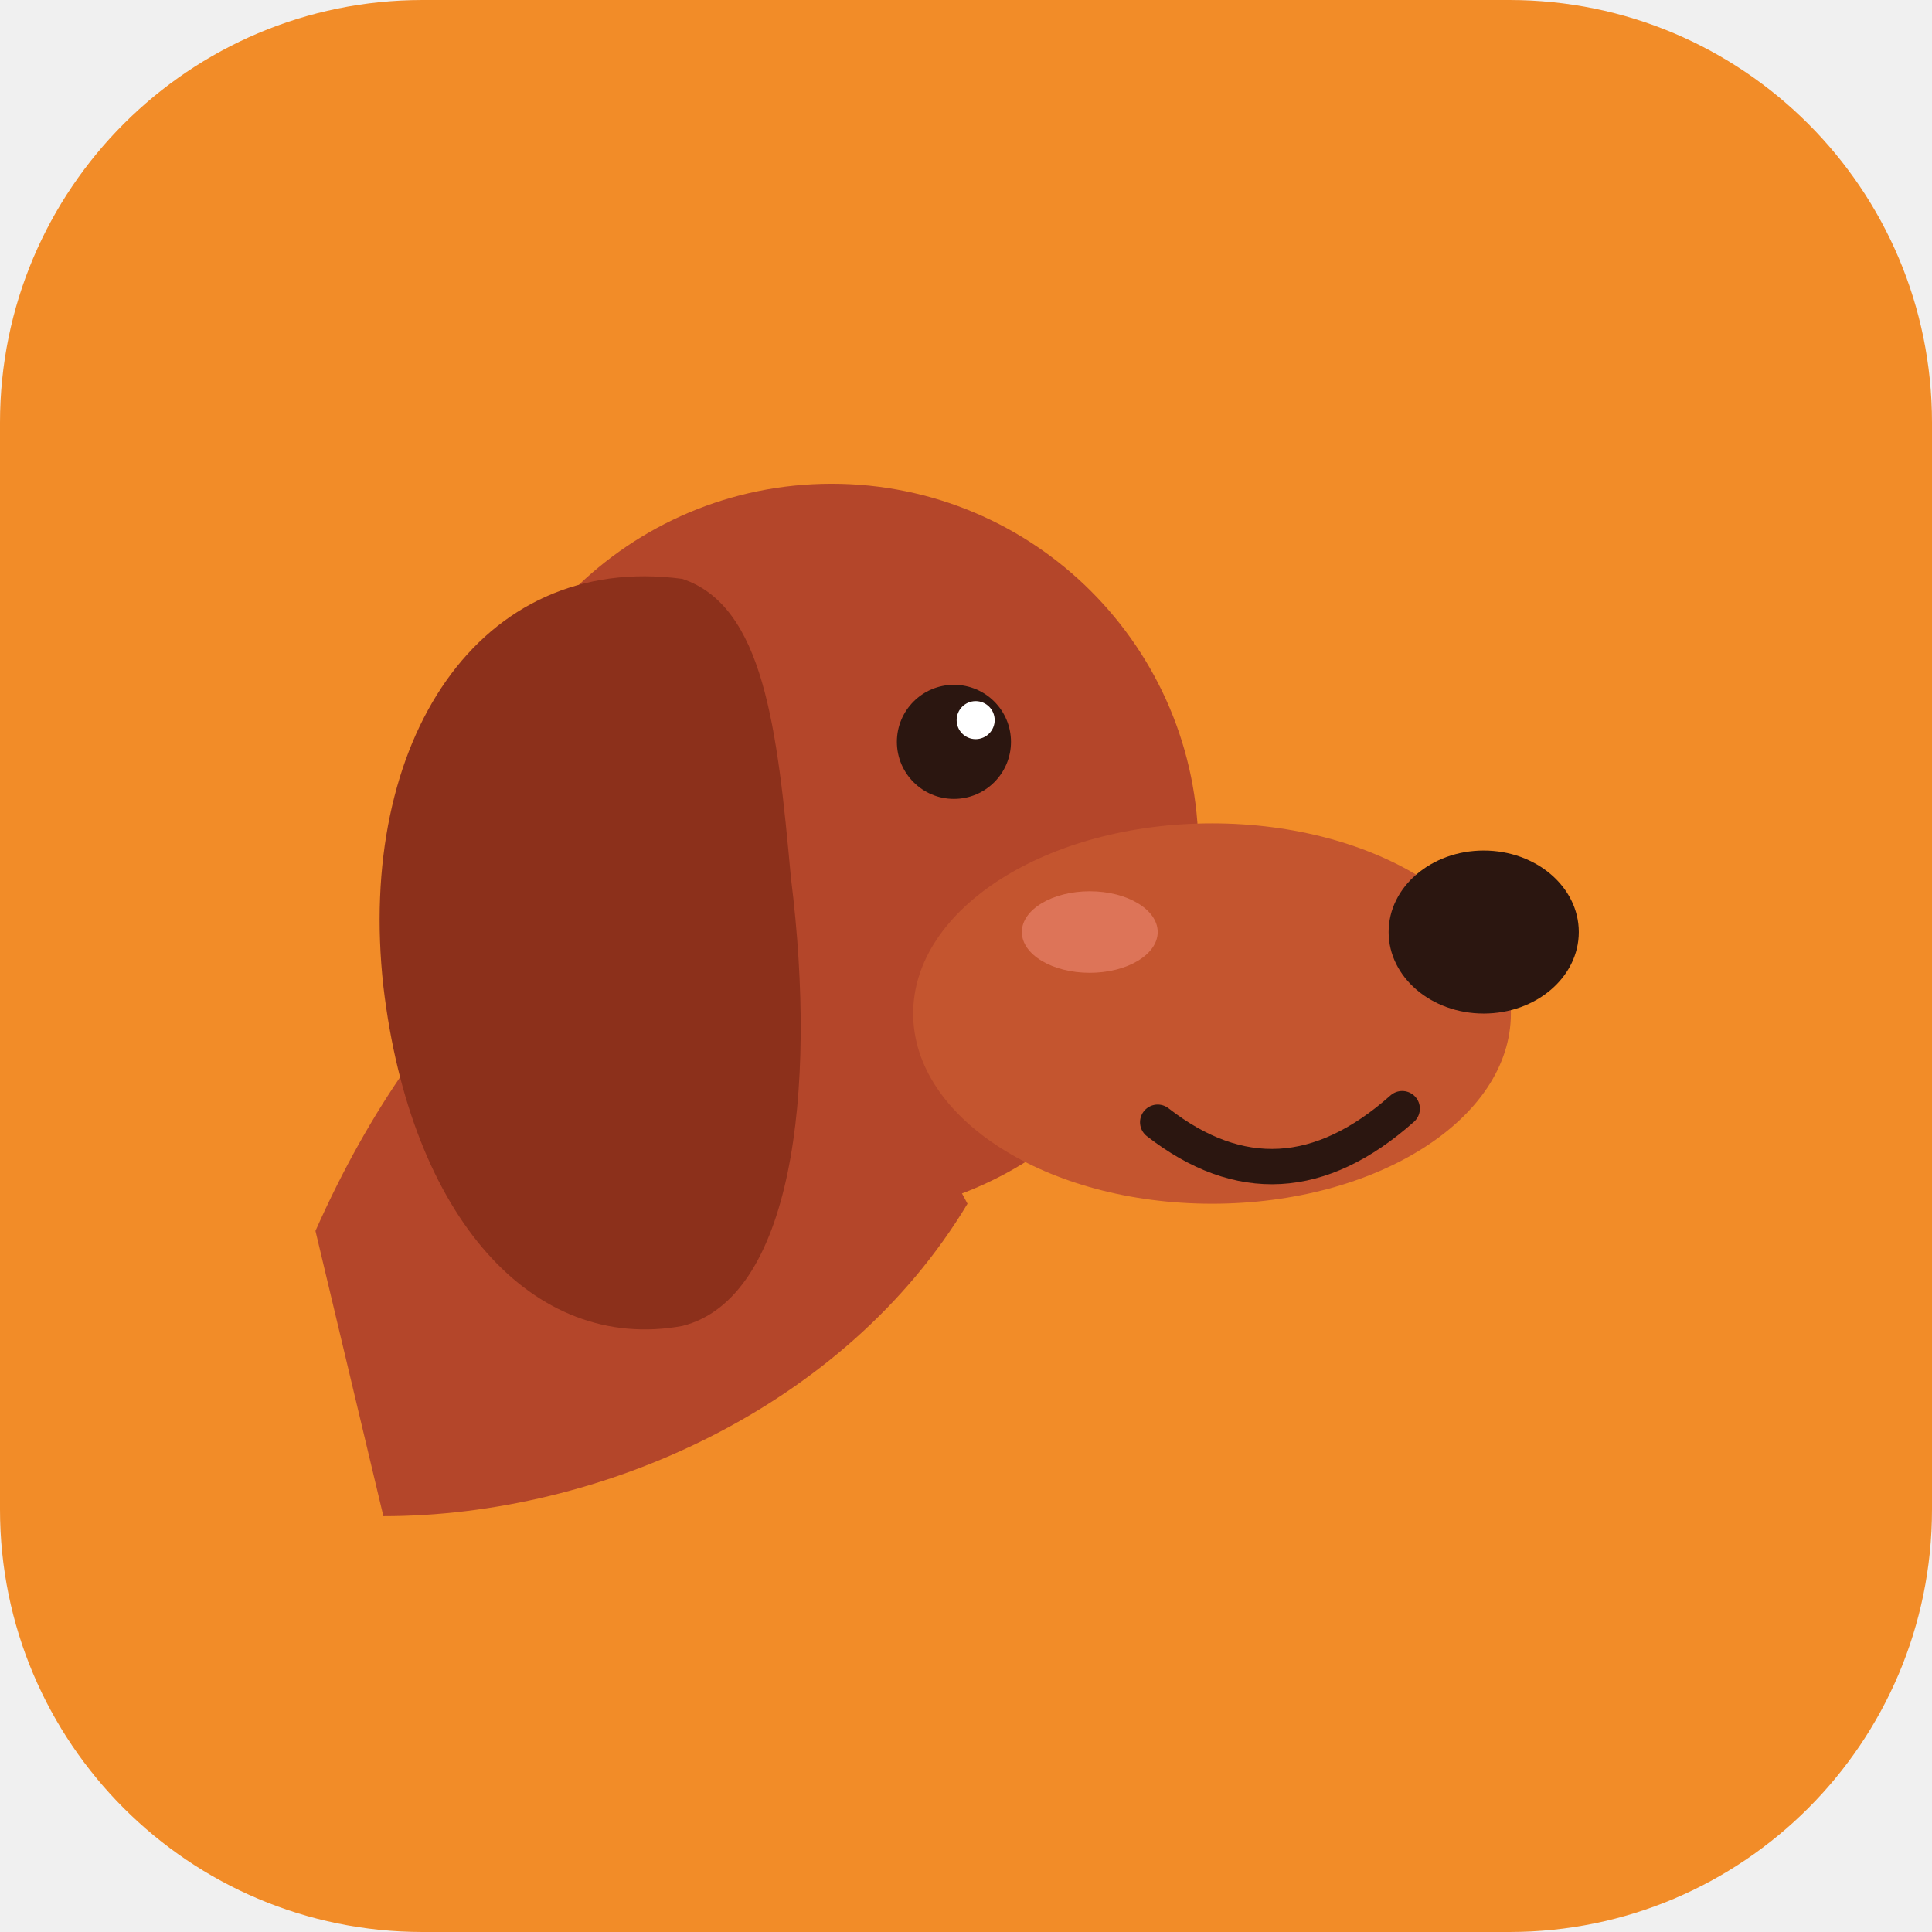
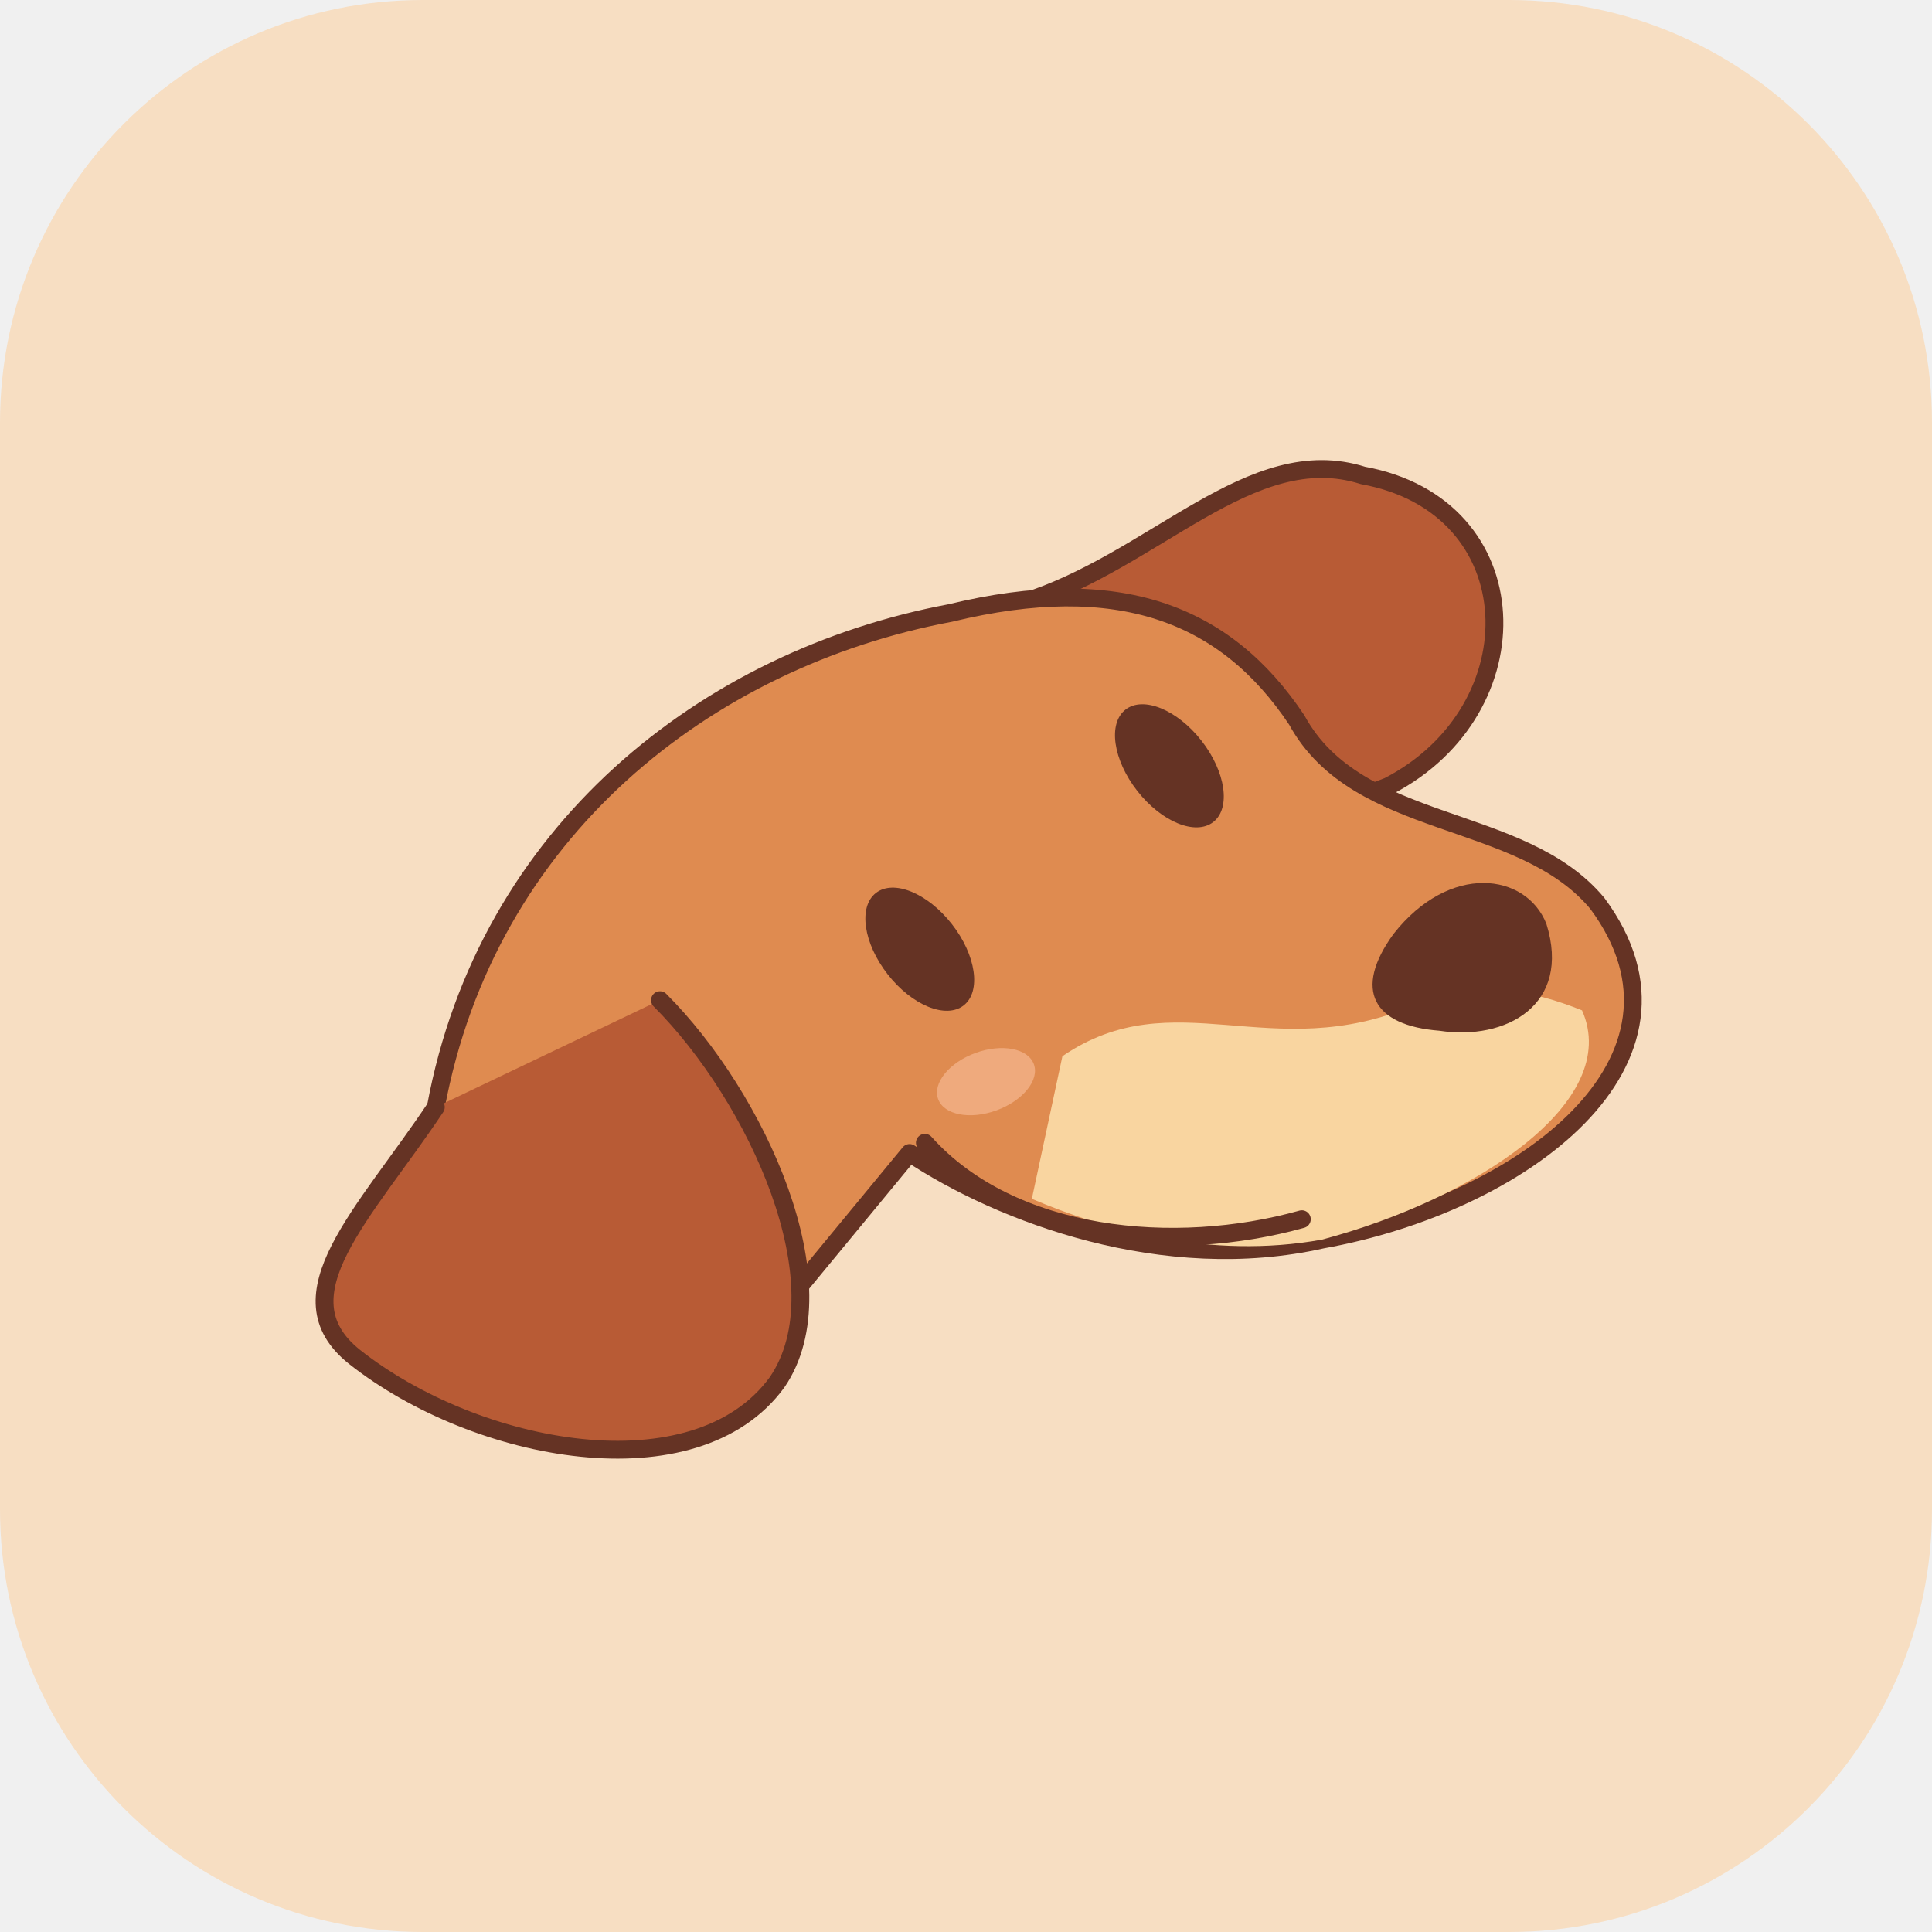
<svg xmlns="http://www.w3.org/2000/svg" viewBox="0 0 512 512">
-   <rect width="512" height="512" rx="112" fill="#f28c28" />
-   <g transform="translate(-514 67) scale(3.6)">
-     <path d="M166 72 C174 54 186 44 199 42 L214 70 C205 85 187 93 171 93 Z" fill="#b4462a" />
-     <circle cx="204" cy="44" r="27" fill="#b4462a" />
-     <ellipse cx="232" cy="56" rx="22" ry="14" fill="#c4552f" />
-     <ellipse cx="252" cy="50" rx="7" ry="6" fill="#2b1610" />
-     <circle cx="213" cy="36" r="4.2" fill="#2b1610" />
-     <circle cx="214.6" cy="34.4" r="1.4" fill="#fff" />
-     <ellipse cx="223" cy="50" rx="5" ry="3" fill="#e8826a" opacity="0.7" />
-     <path d="M228 64 Q237 71 246 63" stroke="#2b1610" stroke-width="2.6" fill="none" stroke-linecap="round" />
-     <path d="M193 24 C178 22 169 36 171 54 C173 71 182 81 193 79 C201 77 203 62 201 46 C200 35 199 26 193 24 Z" fill="#8c301b" />
+   <rect width="512" height="512" rx="112" fill="#f7dec2" />
+   <g transform="translate(48 18) scale(1.35)">
+     <g stroke="#653324" stroke-width="3.5" stroke-linecap="round" stroke-linejoin="round">
+       <path d="M165 105 C191 97 210 73 232 80 C265 86 266 126 237 141 L211 151Z" fill="#b85b35" />
+       <path d="M50 204 C60 150 103 116 151 107 C184 99 205 107 219 128 C231 150 263 146 278 164 C301 195 263 223 224 230 C193 237 161 225 143 213 L110 253 L57 254Z" fill="#df8b50" />
+       <path d="M173 194 C195 179 214 196 242 184 C255 179 265 181 275 185 C283 203 254 222 224 230 C202 234 181 228 167 222Z" fill="#f9d5a0" stroke="none" />
+       <path d="M94 183 C113 202 130 239 117 258 C101 280 58 272 34 253 C19 241 36 225 50 204" fill="#b85b35" />
+       <path d="M146 211 C163 230 195 233 220 226" fill="none" />
+       <ellipse cx="145" cy="173" rx="8" ry="14" transform="rotate(-38 145 173)" fill="#653324" stroke="none" />
+       <ellipse cx="194" cy="137" rx="8" ry="14" transform="rotate(-38 194 137)" fill="#653324" stroke="none" />
+       <path d="M238 170 C249 156 264 158 268 168 C273 184 260 191 247 189 C234 188 230 181 238 170Z" fill="#653324" stroke="none" />
+       <ellipse cx="158" cy="199" rx="10" ry="6" transform="rotate(-20 158 199)" fill="#efaa7d" stroke="none" />
+     </g>
  </g>
</svg>
